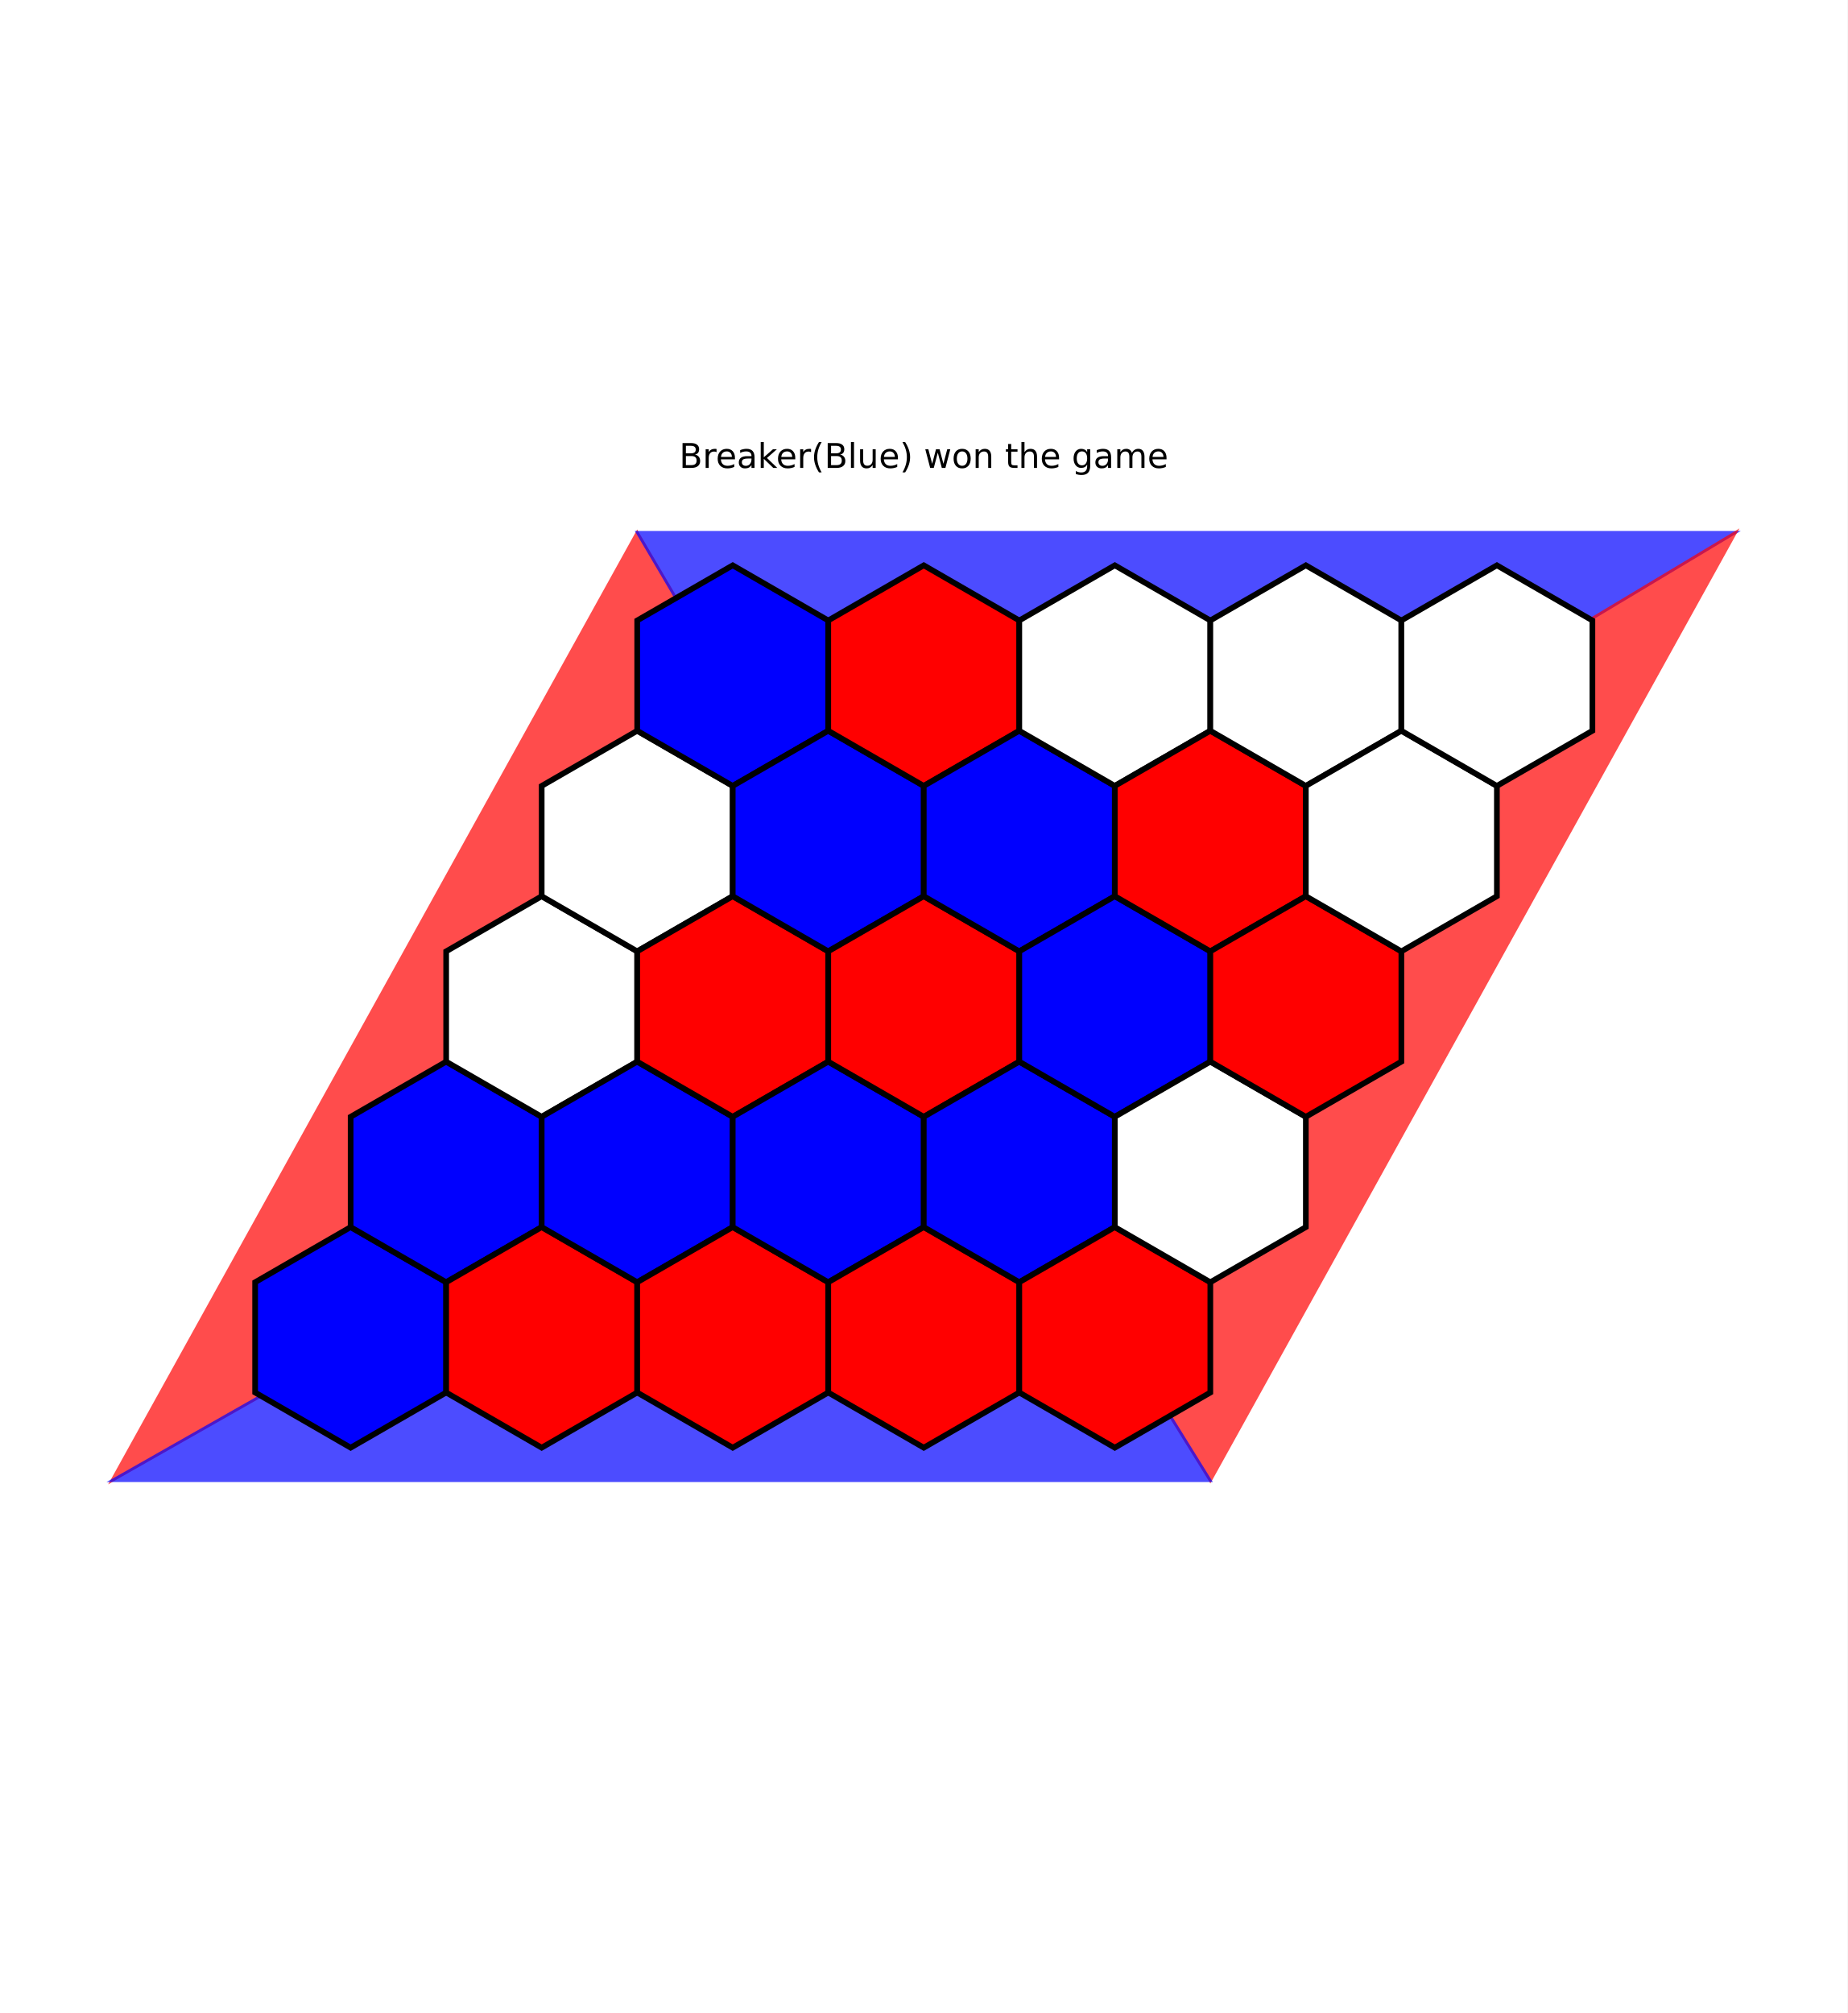
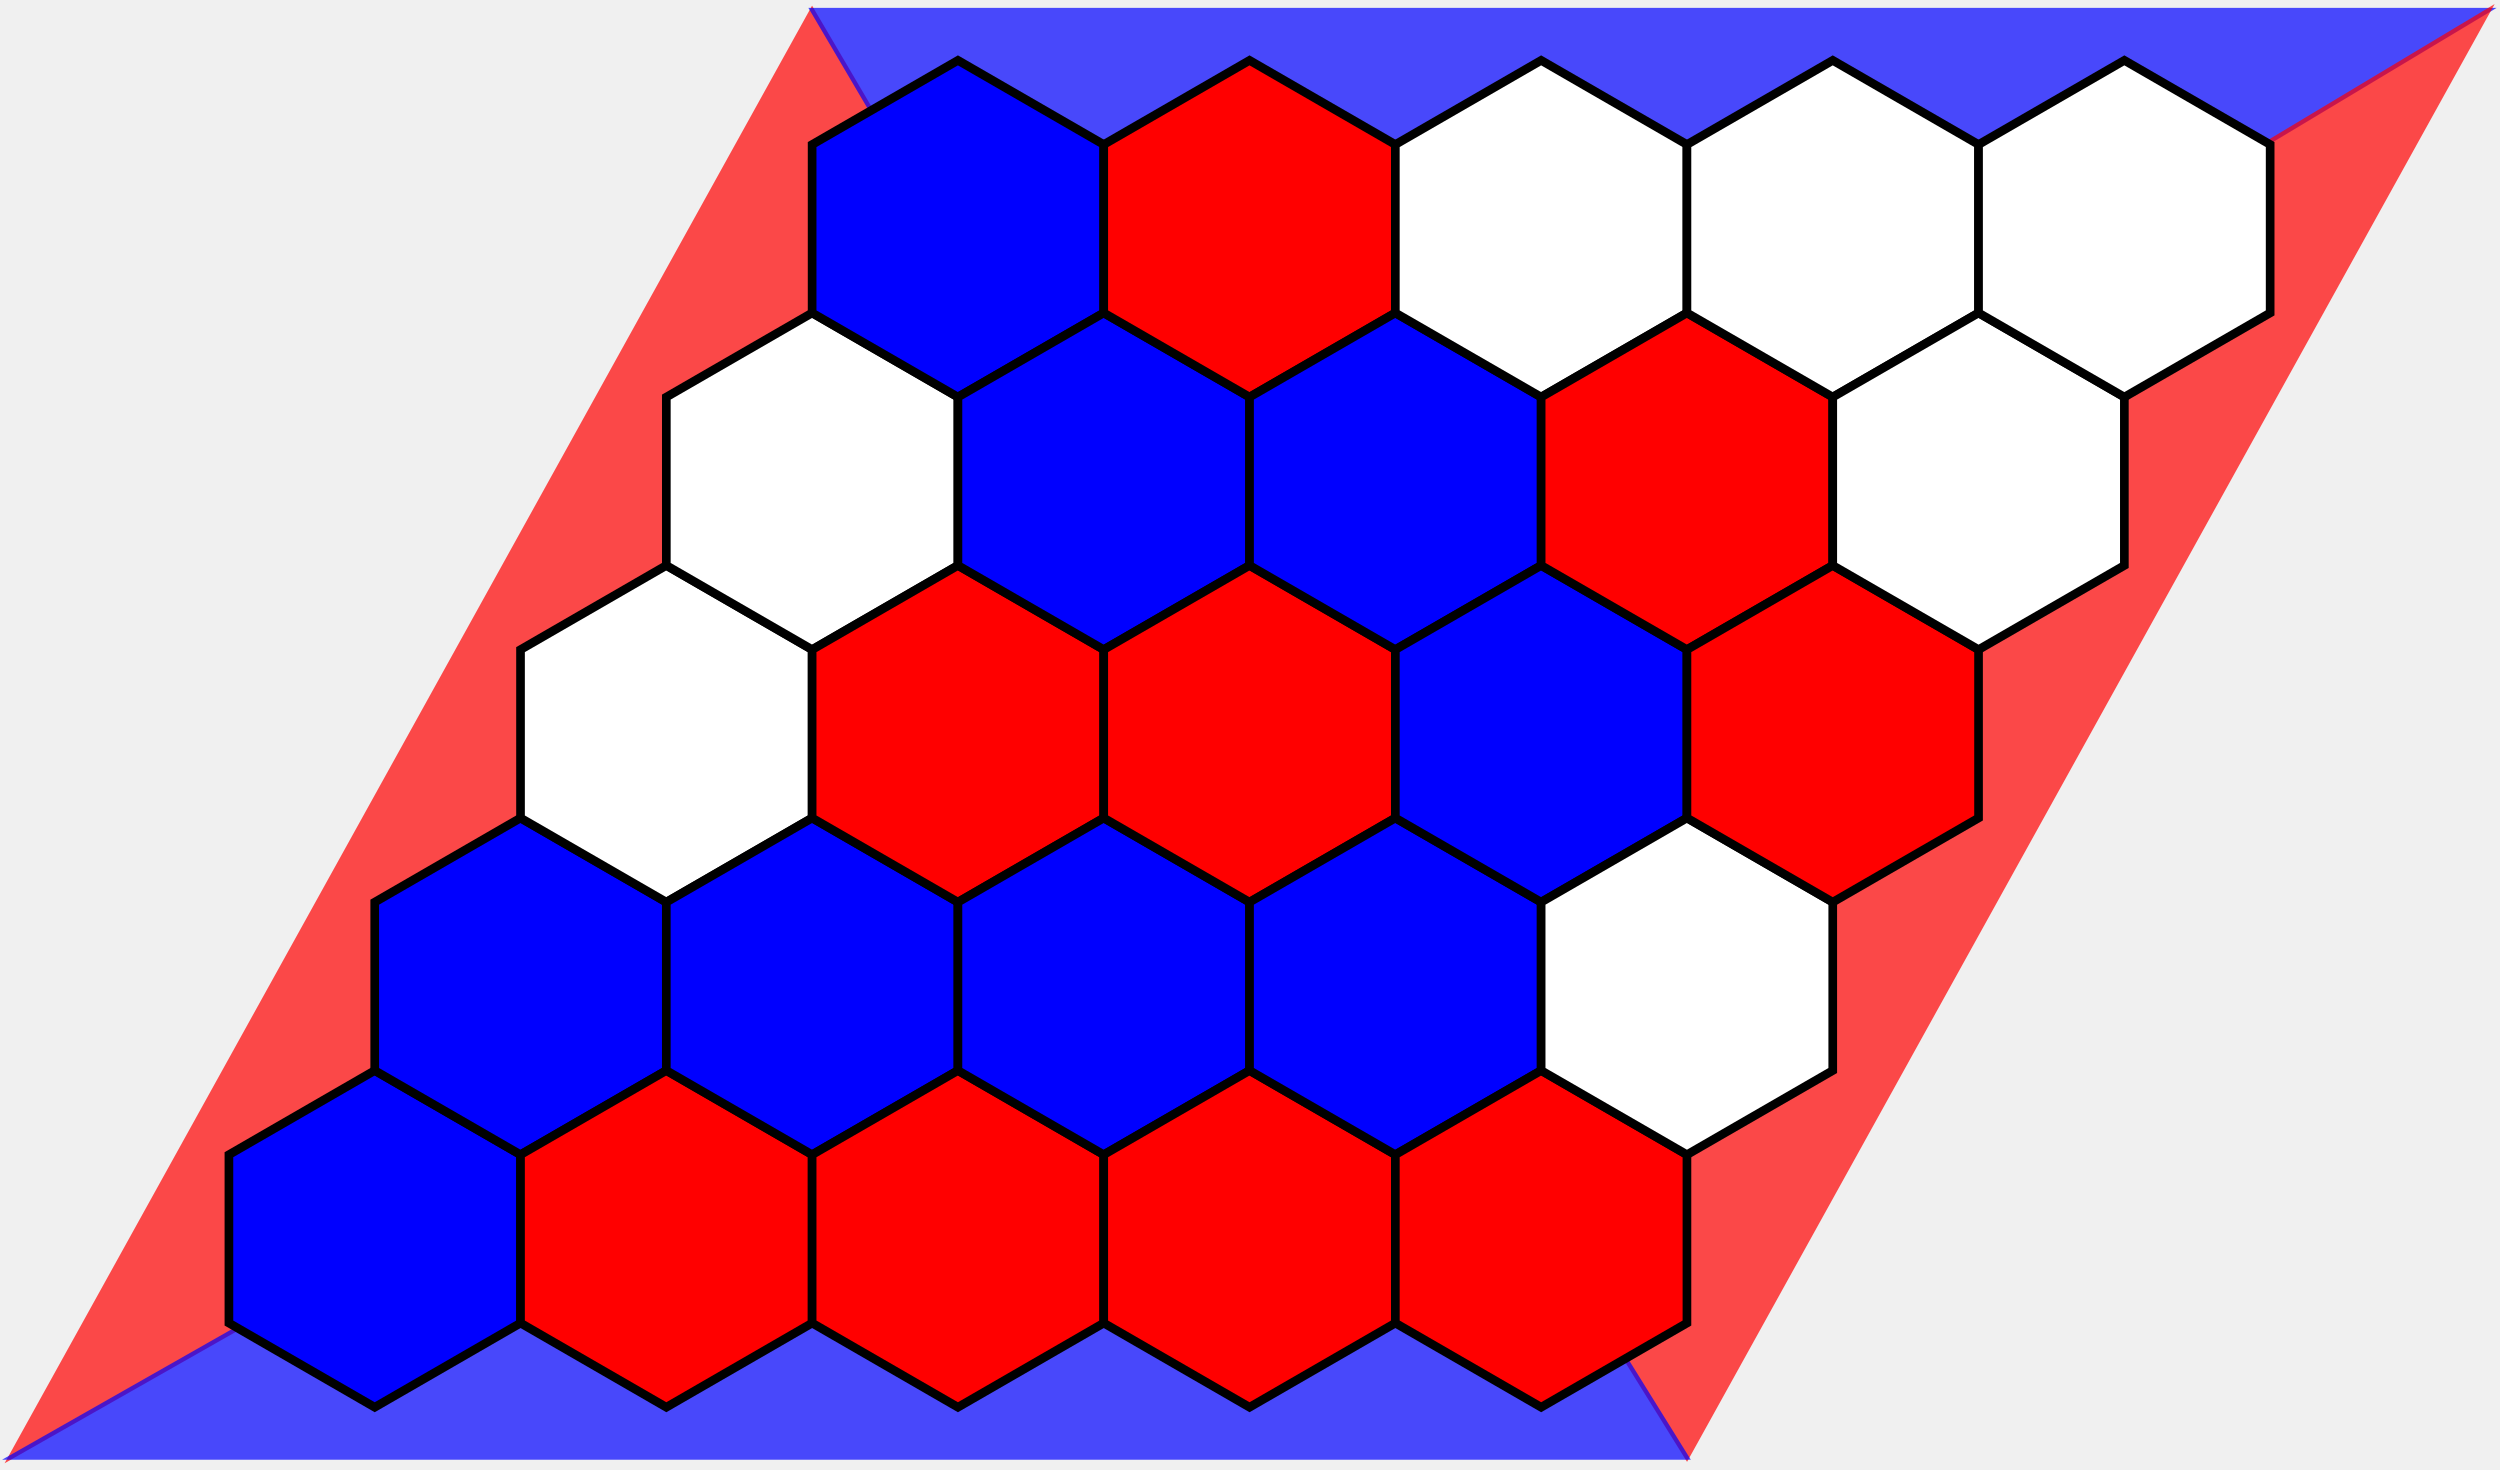
- <svg xmlns="http://www.w3.org/2000/svg" xmlns:xlink="http://www.w3.org/1999/xlink" width="650.88pt" height="709.2pt" viewBox="0 0 650.88 709.2" version="1.1">
-   <defs>
-     <style type="text/css">*{stroke-linejoin: round; stroke-linecap: butt}</style>
+ <svg xmlns="http://www.w3.org/2000/svg" width="577pt" height="339.2pt" viewBox="0 0 577 339.2" version="1.1" id="svg623">
+   <defs id="defs450">
+     <style type="text/css" id="style448">*{stroke-linejoin: round; stroke-linecap: butt}</style>
  </defs>
-   <g id="figure_1">
-     <g id="patch_1">
-       <path d="M 0 709.2  L 650.88 709.2  L 650.88 0  L 0 0  z " style="fill: #ffffff" />
+   <g id="g1225" transform="translate(-37.04776,-185.2388)">
+     <g id="patch_2">
+       <path d="M 325.44,359.108 39.404,521.649 224.486,187.551 Z" clip-path="url(#pee9c3545ce)" style="opacity:0.7;fill:#ff0000;stroke:#ff0000;stroke-linejoin:miter" id="path455" />
    </g>
-     <g id="axes_1">
-       <g id="patch_2">
-         <path d="M 325.44 359.108  L 39.404 521.649  L 224.486 187.551  z " clip-path="url(#pee9c3545ce)" style="fill: #ff0000; opacity: 0.7; stroke: #ff0000; stroke-linejoin: miter" />
-       </g>
-       <g id="patch_3">
-         <path d="M 325.44 359.108  L 611.476 187.551  L 224.486 187.551  z " clip-path="url(#pee9c3545ce)" style="fill: #0000ff; opacity: 0.7; stroke: #0000ff; stroke-linejoin: miter" />
-       </g>
-       <g id="patch_4">
-         <path d="M 325.44 359.108  L 611.476 187.551  L 426.394 521.649  z " clip-path="url(#pee9c3545ce)" style="fill: #ff0000; opacity: 0.7; stroke: #ff0000; stroke-linejoin: miter" />
-       </g>
-       <g id="patch_5">
-         <path d="M 325.44 359.108  L 39.404 521.649  L 426.394 521.649  z " clip-path="url(#pee9c3545ce)" style="fill: #0000ff; opacity: 0.7; stroke: #0000ff; stroke-linejoin: miter" />
-       </g>
-       <g id="patch_6">
-         <path d="M 123.532 432.314  L 89.881 451.743  L 89.881 490.6  L 123.532 510.029  L 157.183 490.6  L 157.183 451.743  z " clip-path="url(#pee9c3545ce)" style="fill: #0000ff; stroke: #000000; stroke-width: 2; stroke-linejoin: miter" />
-       </g>
-       <g id="patch_7">
-         <path d="M 157.183 374.029  L 123.532 393.457  L 123.532 432.314  L 157.183 451.743  L 190.835 432.314  L 190.835 393.457  z " clip-path="url(#pee9c3545ce)" style="fill: #0000ff; stroke: #000000; stroke-width: 2; stroke-linejoin: miter" />
-       </g>
-       <g id="patch_8">
-         <path d="M 190.835 315.743  L 157.183 335.171  L 157.183 374.029  L 190.835 393.457  L 224.486 374.029  L 224.486 335.171  z " clip-path="url(#pee9c3545ce)" style="fill: #ffffff; stroke: #000000; stroke-width: 2; stroke-linejoin: miter" />
-       </g>
-       <g id="patch_9">
-         <path d="M 224.486 257.457  L 190.835 276.886  L 190.835 315.743  L 224.486 335.171  L 258.137 315.743  L 258.137 276.886  z " clip-path="url(#pee9c3545ce)" style="fill: #ffffff; stroke: #000000; stroke-width: 2; stroke-linejoin: miter" />
-       </g>
-       <g id="patch_10">
-         <path d="M 258.137 199.171  L 224.486 218.6  L 224.486 257.457  L 258.137 276.886  L 291.789 257.457  L 291.789 218.6  z " clip-path="url(#pee9c3545ce)" style="fill: #0000ff; stroke: #000000; stroke-width: 2; stroke-linejoin: miter" />
-       </g>
-       <g id="patch_11">
-         <path d="M 190.835 432.314  L 157.183 451.743  L 157.183 490.6  L 190.835 510.029  L 224.486 490.6  L 224.486 451.743  z " clip-path="url(#pee9c3545ce)" style="fill: #ff0000; stroke: #000000; stroke-width: 2; stroke-linejoin: miter" />
-       </g>
-       <g id="patch_12">
-         <path d="M 224.486 374.029  L 190.835 393.457  L 190.835 432.314  L 224.486 451.743  L 258.137 432.314  L 258.137 393.457  z " clip-path="url(#pee9c3545ce)" style="fill: #0000ff; stroke: #000000; stroke-width: 2; stroke-linejoin: miter" />
-       </g>
-       <g id="patch_13">
-         <path d="M 258.137 315.743  L 224.486 335.171  L 224.486 374.029  L 258.137 393.457  L 291.789 374.029  L 291.789 335.171  z " clip-path="url(#pee9c3545ce)" style="fill: #ff0000; stroke: #000000; stroke-width: 2; stroke-linejoin: miter" />
-       </g>
-       <g id="patch_14">
-         <path d="M 291.789 257.457  L 258.137 276.886  L 258.137 315.743  L 291.789 335.171  L 325.44 315.743  L 325.44 276.886  z " clip-path="url(#pee9c3545ce)" style="fill: #0000ff; stroke: #000000; stroke-width: 2; stroke-linejoin: miter" />
-       </g>
-       <g id="patch_15">
-         <path d="M 325.44 199.171  L 291.789 218.6  L 291.789 257.457  L 325.44 276.886  L 359.091 257.457  L 359.091 218.6  z " clip-path="url(#pee9c3545ce)" style="fill: #ff0000; stroke: #000000; stroke-width: 2; stroke-linejoin: miter" />
-       </g>
-       <g id="patch_16">
-         <path d="M 258.137 432.314  L 224.486 451.743  L 224.486 490.6  L 258.137 510.029  L 291.789 490.6  L 291.789 451.743  z " clip-path="url(#pee9c3545ce)" style="fill: #ff0000; stroke: #000000; stroke-width: 2; stroke-linejoin: miter" />
-       </g>
-       <g id="patch_17">
-         <path d="M 291.789 374.029  L 258.137 393.457  L 258.137 432.314  L 291.789 451.743  L 325.44 432.314  L 325.44 393.457  z " clip-path="url(#pee9c3545ce)" style="fill: #0000ff; stroke: #000000; stroke-width: 2; stroke-linejoin: miter" />
-       </g>
-       <g id="patch_18">
-         <path d="M 325.44 315.743  L 291.789 335.171  L 291.789 374.029  L 325.44 393.457  L 359.091 374.029  L 359.091 335.171  z " clip-path="url(#pee9c3545ce)" style="fill: #ff0000; stroke: #000000; stroke-width: 2; stroke-linejoin: miter" />
-       </g>
-       <g id="patch_19">
-         <path d="M 359.091 257.457  L 325.44 276.886  L 325.44 315.743  L 359.091 335.171  L 392.743 315.743  L 392.743 276.886  z " clip-path="url(#pee9c3545ce)" style="fill: #0000ff; stroke: #000000; stroke-width: 2; stroke-linejoin: miter" />
-       </g>
-       <g id="patch_20">
-         <path d="M 392.743 199.171  L 359.091 218.6  L 359.091 257.457  L 392.743 276.886  L 426.394 257.457  L 426.394 218.6  z " clip-path="url(#pee9c3545ce)" style="fill: #ffffff; stroke: #000000; stroke-width: 2; stroke-linejoin: miter" />
-       </g>
-       <g id="patch_21">
-         <path d="M 325.44 432.314  L 291.789 451.743  L 291.789 490.6  L 325.44 510.029  L 359.091 490.6  L 359.091 451.743  z " clip-path="url(#pee9c3545ce)" style="fill: #ff0000; stroke: #000000; stroke-width: 2; stroke-linejoin: miter" />
-       </g>
-       <g id="patch_22">
-         <path d="M 359.091 374.029  L 325.44 393.457  L 325.44 432.314  L 359.091 451.743  L 392.743 432.314  L 392.743 393.457  z " clip-path="url(#pee9c3545ce)" style="fill: #0000ff; stroke: #000000; stroke-width: 2; stroke-linejoin: miter" />
-       </g>
-       <g id="patch_23">
-         <path d="M 392.743 315.743  L 359.091 335.171  L 359.091 374.029  L 392.743 393.457  L 426.394 374.029  L 426.394 335.171  z " clip-path="url(#pee9c3545ce)" style="fill: #0000ff; stroke: #000000; stroke-width: 2; stroke-linejoin: miter" />
-       </g>
-       <g id="patch_24">
-         <path d="M 426.394 257.457  L 392.743 276.886  L 392.743 315.743  L 426.394 335.171  L 460.045 315.743  L 460.045 276.886  z " clip-path="url(#pee9c3545ce)" style="fill: #ff0000; stroke: #000000; stroke-width: 2; stroke-linejoin: miter" />
-       </g>
-       <g id="patch_25">
-         <path d="M 460.045 199.171  L 426.394 218.6  L 426.394 257.457  L 460.045 276.886  L 493.697 257.457  L 493.697 218.6  z " clip-path="url(#pee9c3545ce)" style="fill: #ffffff; stroke: #000000; stroke-width: 2; stroke-linejoin: miter" />
-       </g>
-       <g id="patch_26">
-         <path d="M 392.743 432.314  L 359.091 451.743  L 359.091 490.6  L 392.743 510.029  L 426.394 490.6  L 426.394 451.743  z " clip-path="url(#pee9c3545ce)" style="fill: #ff0000; stroke: #000000; stroke-width: 2; stroke-linejoin: miter" />
-       </g>
-       <g id="patch_27">
-         <path d="M 426.394 374.029  L 392.743 393.457  L 392.743 432.314  L 426.394 451.743  L 460.045 432.314  L 460.045 393.457  z " clip-path="url(#pee9c3545ce)" style="fill: #ffffff; stroke: #000000; stroke-width: 2; stroke-linejoin: miter" />
-       </g>
-       <g id="patch_28">
-         <path d="M 460.045 315.743  L 426.394 335.171  L 426.394 374.029  L 460.045 393.457  L 493.697 374.029  L 493.697 335.171  z " clip-path="url(#pee9c3545ce)" style="fill: #ff0000; stroke: #000000; stroke-width: 2; stroke-linejoin: miter" />
-       </g>
-       <g id="patch_29">
-         <path d="M 493.697 257.457  L 460.045 276.886  L 460.045 315.743  L 493.697 335.171  L 527.348 315.743  L 527.348 276.886  z " clip-path="url(#pee9c3545ce)" style="fill: #ffffff; stroke: #000000; stroke-width: 2; stroke-linejoin: miter" />
-       </g>
-       <g id="patch_30">
-         <path d="M 527.348 199.171  L 493.697 218.6  L 493.697 257.457  L 527.348 276.886  L 560.999 257.457  L 560.999 218.6  z " clip-path="url(#pee9c3545ce)" style="fill: #ffffff; stroke: #000000; stroke-width: 2; stroke-linejoin: miter" />
-       </g>
-       <g id="text_1">
-         <g transform="translate(239.2781 164.8465)scale(0.12 -0.12)">
-           <defs>
-             <path id="DejaVuSans-42" d="M 1259 2228  L 1259 519  L 2272 519  Q 2781 519 3026 730  Q 3272 941 3272 1375  Q 3272 1813 3026 2020  Q 2781 2228 2272 2228  L 1259 2228  z M 1259 4147  L 1259 2741  L 2194 2741  Q 2656 2741 2882 2914  Q 3109 3088 3109 3444  Q 3109 3797 2882 3972  Q 2656 4147 2194 4147  L 1259 4147  z M 628 4666  L 2241 4666  Q 2963 4666 3353 4366  Q 3744 4066 3744 3513  Q 3744 3084 3544 2831  Q 3344 2578 2956 2516  Q 3422 2416 3680 2098  Q 3938 1781 3938 1306  Q 3938 681 3513 340  Q 3088 0 2303 0  L 628 0  L 628 4666  z " transform="scale(0.015625)" />
-             <path id="DejaVuSans-72" d="M 2631 2963  Q 2534 3019 2420 3045  Q 2306 3072 2169 3072  Q 1681 3072 1420 2755  Q 1159 2438 1159 1844  L 1159 0  L 581 0  L 581 3500  L 1159 3500  L 1159 2956  Q 1341 3275 1631 3429  Q 1922 3584 2338 3584  Q 2397 3584 2469 3576  Q 2541 3569 2628 3553  L 2631 2963  z " transform="scale(0.015625)" />
-             <path id="DejaVuSans-65" d="M 3597 1894  L 3597 1613  L 953 1613  Q 991 1019 1311 708  Q 1631 397 2203 397  Q 2534 397 2845 478  Q 3156 559 3463 722  L 3463 178  Q 3153 47 2828 -22  Q 2503 -91 2169 -91  Q 1331 -91 842 396  Q 353 884 353 1716  Q 353 2575 817 3079  Q 1281 3584 2069 3584  Q 2775 3584 3186 3129  Q 3597 2675 3597 1894  z M 3022 2063  Q 3016 2534 2758 2815  Q 2500 3097 2075 3097  Q 1594 3097 1305 2825  Q 1016 2553 972 2059  L 3022 2063  z " transform="scale(0.015625)" />
-             <path id="DejaVuSans-61" d="M 2194 1759  Q 1497 1759 1228 1600  Q 959 1441 959 1056  Q 959 750 1161 570  Q 1363 391 1709 391  Q 2188 391 2477 730  Q 2766 1069 2766 1631  L 2766 1759  L 2194 1759  z M 3341 1997  L 3341 0  L 2766 0  L 2766 531  Q 2569 213 2275 61  Q 1981 -91 1556 -91  Q 1019 -91 701 211  Q 384 513 384 1019  Q 384 1609 779 1909  Q 1175 2209 1959 2209  L 2766 2209  L 2766 2266  Q 2766 2663 2505 2880  Q 2244 3097 1772 3097  Q 1472 3097 1187 3025  Q 903 2953 641 2809  L 641 3341  Q 956 3463 1253 3523  Q 1550 3584 1831 3584  Q 2591 3584 2966 3190  Q 3341 2797 3341 1997  z " transform="scale(0.015625)" />
-             <path id="DejaVuSans-6b" d="M 581 4863  L 1159 4863  L 1159 1991  L 2875 3500  L 3609 3500  L 1753 1863  L 3688 0  L 2938 0  L 1159 1709  L 1159 0  L 581 0  L 581 4863  z " transform="scale(0.015625)" />
-             <path id="DejaVuSans-28" d="M 1984 4856  Q 1566 4138 1362 3434  Q 1159 2731 1159 2009  Q 1159 1288 1364 580  Q 1569 -128 1984 -844  L 1484 -844  Q 1016 -109 783 600  Q 550 1309 550 2009  Q 550 2706 781 3412  Q 1013 4119 1484 4856  L 1984 4856  z " transform="scale(0.015625)" />
-             <path id="DejaVuSans-6c" d="M 603 4863  L 1178 4863  L 1178 0  L 603 0  L 603 4863  z " transform="scale(0.015625)" />
-             <path id="DejaVuSans-75" d="M 544 1381  L 544 3500  L 1119 3500  L 1119 1403  Q 1119 906 1312 657  Q 1506 409 1894 409  Q 2359 409 2629 706  Q 2900 1003 2900 1516  L 2900 3500  L 3475 3500  L 3475 0  L 2900 0  L 2900 538  Q 2691 219 2414 64  Q 2138 -91 1772 -91  Q 1169 -91 856 284  Q 544 659 544 1381  z M 1991 3584  L 1991 3584  z " transform="scale(0.015625)" />
-             <path id="DejaVuSans-29" d="M 513 4856  L 1013 4856  Q 1481 4119 1714 3412  Q 1947 2706 1947 2009  Q 1947 1309 1714 600  Q 1481 -109 1013 -844  L 513 -844  Q 928 -128 1133 580  Q 1338 1288 1338 2009  Q 1338 2731 1133 3434  Q 928 4138 513 4856  z " transform="scale(0.015625)" />
-             <path id="DejaVuSans-20" transform="scale(0.015625)" />
-             <path id="DejaVuSans-77" d="M 269 3500  L 844 3500  L 1563 769  L 2278 3500  L 2956 3500  L 3675 769  L 4391 3500  L 4966 3500  L 4050 0  L 3372 0  L 2619 2869  L 1863 0  L 1184 0  L 269 3500  z " transform="scale(0.015625)" />
-             <path id="DejaVuSans-6f" d="M 1959 3097  Q 1497 3097 1228 2736  Q 959 2375 959 1747  Q 959 1119 1226 758  Q 1494 397 1959 397  Q 2419 397 2687 759  Q 2956 1122 2956 1747  Q 2956 2369 2687 2733  Q 2419 3097 1959 3097  z M 1959 3584  Q 2709 3584 3137 3096  Q 3566 2609 3566 1747  Q 3566 888 3137 398  Q 2709 -91 1959 -91  Q 1206 -91 779 398  Q 353 888 353 1747  Q 353 2609 779 3096  Q 1206 3584 1959 3584  z " transform="scale(0.015625)" />
-             <path id="DejaVuSans-6e" d="M 3513 2113  L 3513 0  L 2938 0  L 2938 2094  Q 2938 2591 2744 2837  Q 2550 3084 2163 3084  Q 1697 3084 1428 2787  Q 1159 2491 1159 1978  L 1159 0  L 581 0  L 581 3500  L 1159 3500  L 1159 2956  Q 1366 3272 1645 3428  Q 1925 3584 2291 3584  Q 2894 3584 3203 3211  Q 3513 2838 3513 2113  z " transform="scale(0.015625)" />
-             <path id="DejaVuSans-74" d="M 1172 4494  L 1172 3500  L 2356 3500  L 2356 3053  L 1172 3053  L 1172 1153  Q 1172 725 1289 603  Q 1406 481 1766 481  L 2356 481  L 2356 0  L 1766 0  Q 1100 0 847 248  Q 594 497 594 1153  L 594 3053  L 172 3053  L 172 3500  L 594 3500  L 594 4494  L 1172 4494  z " transform="scale(0.015625)" />
-             <path id="DejaVuSans-68" d="M 3513 2113  L 3513 0  L 2938 0  L 2938 2094  Q 2938 2591 2744 2837  Q 2550 3084 2163 3084  Q 1697 3084 1428 2787  Q 1159 2491 1159 1978  L 1159 0  L 581 0  L 581 4863  L 1159 4863  L 1159 2956  Q 1366 3272 1645 3428  Q 1925 3584 2291 3584  Q 2894 3584 3203 3211  Q 3513 2838 3513 2113  z " transform="scale(0.015625)" />
-             <path id="DejaVuSans-67" d="M 2906 1791  Q 2906 2416 2648 2759  Q 2391 3103 1925 3103  Q 1463 3103 1205 2759  Q 947 2416 947 1791  Q 947 1169 1205 825  Q 1463 481 1925 481  Q 2391 481 2648 825  Q 2906 1169 2906 1791  z M 3481 434  Q 3481 -459 3084 -895  Q 2688 -1331 1869 -1331  Q 1566 -1331 1297 -1286  Q 1028 -1241 775 -1147  L 775 -588  Q 1028 -725 1275 -790  Q 1522 -856 1778 -856  Q 2344 -856 2625 -561  Q 2906 -266 2906 331  L 2906 616  Q 2728 306 2450 153  Q 2172 0 1784 0  Q 1141 0 747 490  Q 353 981 353 1791  Q 353 2603 747 3093  Q 1141 3584 1784 3584  Q 2172 3584 2450 3431  Q 2728 3278 2906 2969  L 2906 3500  L 3481 3500  L 3481 434  z " transform="scale(0.015625)" />
-             <path id="DejaVuSans-6d" d="M 3328 2828  Q 3544 3216 3844 3400  Q 4144 3584 4550 3584  Q 5097 3584 5394 3201  Q 5691 2819 5691 2113  L 5691 0  L 5113 0  L 5113 2094  Q 5113 2597 4934 2840  Q 4756 3084 4391 3084  Q 3944 3084 3684 2787  Q 3425 2491 3425 1978  L 3425 0  L 2847 0  L 2847 2094  Q 2847 2600 2669 2842  Q 2491 3084 2119 3084  Q 1678 3084 1418 2786  Q 1159 2488 1159 1978  L 1159 0  L 581 0  L 581 3500  L 1159 3500  L 1159 2956  Q 1356 3278 1631 3431  Q 1906 3584 2284 3584  Q 2666 3584 2933 3390  Q 3200 3197 3328 2828  z " transform="scale(0.015625)" />
-           </defs>
-           <use xlink:href="#DejaVuSans-42" />
-           <use xlink:href="#DejaVuSans-72" x="68.604" />
-           <use xlink:href="#DejaVuSans-65" x="107.467" />
-           <use xlink:href="#DejaVuSans-61" x="168.99" />
-           <use xlink:href="#DejaVuSans-6b" x="230.27" />
-           <use xlink:href="#DejaVuSans-65" x="284.555" />
-           <use xlink:href="#DejaVuSans-72" x="346.078" />
-           <use xlink:href="#DejaVuSans-28" x="387.191" />
-           <use xlink:href="#DejaVuSans-42" x="426.205" />
-           <use xlink:href="#DejaVuSans-6c" x="494.809" />
-           <use xlink:href="#DejaVuSans-75" x="522.592" />
-           <use xlink:href="#DejaVuSans-65" x="585.971" />
-           <use xlink:href="#DejaVuSans-29" x="647.494" />
-           <use xlink:href="#DejaVuSans-20" x="686.508" />
-           <use xlink:href="#DejaVuSans-77" x="718.295" />
-           <use xlink:href="#DejaVuSans-6f" x="800.082" />
-           <use xlink:href="#DejaVuSans-6e" x="861.264" />
-           <use xlink:href="#DejaVuSans-20" x="924.643" />
-           <use xlink:href="#DejaVuSans-74" x="956.43" />
-           <use xlink:href="#DejaVuSans-68" x="995.639" />
-           <use xlink:href="#DejaVuSans-65" x="1059.018" />
-           <use xlink:href="#DejaVuSans-20" x="1120.541" />
-           <use xlink:href="#DejaVuSans-67" x="1152.328" />
-           <use xlink:href="#DejaVuSans-61" x="1215.805" />
-           <use xlink:href="#DejaVuSans-6d" x="1277.084" />
-           <use xlink:href="#DejaVuSans-65" x="1374.496" />
-         </g>
-       </g>
+     <g id="patch_3">
+       <path d="M 325.44,359.108 611.476,187.551 H 224.486 Z" clip-path="url(#pee9c3545ce)" style="opacity:0.7;fill:#0000ff;stroke:#0000ff;stroke-linejoin:miter" id="path458" />
+     </g>
+     <g id="patch_4">
+       <path d="M 325.44,359.108 611.476,187.551 426.394,521.649 Z" clip-path="url(#pee9c3545ce)" style="opacity:0.7;fill:#ff0000;stroke:#ff0000;stroke-linejoin:miter" id="path461" />
+     </g>
+     <g id="patch_5">
+       <path d="M 325.44,359.108 39.404,521.649 H 426.394 Z" clip-path="url(#pee9c3545ce)" style="opacity:0.7;fill:#0000ff;stroke:#0000ff;stroke-linejoin:miter" id="path464" />
+     </g>
+     <g id="patch_6">
+       <path d="m 123.532,432.314 -33.651,19.429 v 38.857 l 33.651,19.429 33.651,-19.429 v -38.857 z" clip-path="url(#pee9c3545ce)" style="fill:#0000ff;stroke:#000000;stroke-width:2;stroke-linejoin:miter" id="path467" />
+     </g>
+     <g id="patch_7">
+       <path d="m 157.183,374.029 -33.651,19.429 v 38.857 l 33.651,19.429 33.651,-19.429 v -38.857 z" clip-path="url(#pee9c3545ce)" style="fill:#0000ff;stroke:#000000;stroke-width:2;stroke-linejoin:miter" id="path470" />
+     </g>
+     <g id="patch_8">
+       <path d="m 190.835,315.743 -33.651,19.429 v 38.857 l 33.651,19.429 33.651,-19.429 v -38.857 z" clip-path="url(#pee9c3545ce)" style="fill:#ffffff;stroke:#000000;stroke-width:2;stroke-linejoin:miter" id="path473" />
+     </g>
+     <g id="patch_9">
+       <path d="m 224.486,257.457 -33.651,19.429 v 38.857 l 33.651,19.429 33.651,-19.429 v -38.857 z" clip-path="url(#pee9c3545ce)" style="fill:#ffffff;stroke:#000000;stroke-width:2;stroke-linejoin:miter" id="path476" />
+     </g>
+     <g id="patch_10">
+       <path d="m 258.137,199.171 -33.651,19.429 v 38.857 l 33.651,19.429 33.651,-19.429 v -38.857 z" clip-path="url(#pee9c3545ce)" style="fill:#0000ff;stroke:#000000;stroke-width:2;stroke-linejoin:miter" id="path479" />
+     </g>
+     <g id="patch_11">
+       <path d="m 190.835,432.314 -33.651,19.429 v 38.857 l 33.651,19.429 33.651,-19.429 v -38.857 z" clip-path="url(#pee9c3545ce)" style="fill:#ff0000;stroke:#000000;stroke-width:2;stroke-linejoin:miter" id="path482" />
+     </g>
+     <g id="patch_12">
+       <path d="m 224.486,374.029 -33.651,19.429 v 38.857 l 33.651,19.429 33.651,-19.429 v -38.857 z" clip-path="url(#pee9c3545ce)" style="fill:#0000ff;stroke:#000000;stroke-width:2;stroke-linejoin:miter" id="path485" />
+     </g>
+     <g id="patch_13">
+       <path d="m 258.137,315.743 -33.651,19.429 v 38.857 l 33.651,19.429 33.651,-19.429 v -38.857 z" clip-path="url(#pee9c3545ce)" style="fill:#ff0000;stroke:#000000;stroke-width:2;stroke-linejoin:miter" id="path488" />
+     </g>
+     <g id="patch_14">
+       <path d="m 291.789,257.457 -33.651,19.429 v 38.857 l 33.651,19.429 33.651,-19.429 v -38.857 z" clip-path="url(#pee9c3545ce)" style="fill:#0000ff;stroke:#000000;stroke-width:2;stroke-linejoin:miter" id="path491" />
+     </g>
+     <g id="patch_15">
+       <path d="m 325.44,199.171 -33.651,19.429 v 38.857 l 33.651,19.429 33.651,-19.429 v -38.857 z" clip-path="url(#pee9c3545ce)" style="fill:#ff0000;stroke:#000000;stroke-width:2;stroke-linejoin:miter" id="path494" />
+     </g>
+     <g id="patch_16">
+       <path d="m 258.137,432.314 -33.651,19.429 v 38.857 l 33.651,19.429 33.651,-19.429 v -38.857 z" clip-path="url(#pee9c3545ce)" style="fill:#ff0000;stroke:#000000;stroke-width:2;stroke-linejoin:miter" id="path497" />
+     </g>
+     <g id="patch_17">
+       <path d="m 291.789,374.029 -33.651,19.429 v 38.857 l 33.651,19.429 33.651,-19.429 v -38.857 z" clip-path="url(#pee9c3545ce)" style="fill:#0000ff;stroke:#000000;stroke-width:2;stroke-linejoin:miter" id="path500" />
+     </g>
+     <g id="patch_18">
+       <path d="m 325.44,315.743 -33.651,19.429 v 38.857 l 33.651,19.429 33.651,-19.429 v -38.857 z" clip-path="url(#pee9c3545ce)" style="fill:#ff0000;stroke:#000000;stroke-width:2;stroke-linejoin:miter" id="path503" />
+     </g>
+     <g id="patch_19">
+       <path d="M 359.091,257.457 325.44,276.886 v 38.857 l 33.651,19.429 33.651,-19.429 v -38.857 z" clip-path="url(#pee9c3545ce)" style="fill:#0000ff;stroke:#000000;stroke-width:2;stroke-linejoin:miter" id="path506" />
+     </g>
+     <g id="patch_20">
+       <path d="m 392.743,199.171 -33.651,19.429 v 38.857 l 33.651,19.429 33.651,-19.429 v -38.857 z" clip-path="url(#pee9c3545ce)" style="fill:#ffffff;stroke:#000000;stroke-width:2;stroke-linejoin:miter" id="path509" />
+     </g>
+     <g id="patch_21">
+       <path d="m 325.44,432.314 -33.651,19.429 v 38.857 l 33.651,19.429 33.651,-19.429 v -38.857 z" clip-path="url(#pee9c3545ce)" style="fill:#ff0000;stroke:#000000;stroke-width:2;stroke-linejoin:miter" id="path512" />
+     </g>
+     <g id="patch_22">
+       <path d="M 359.091,374.029 325.44,393.457 v 38.857 l 33.651,19.429 33.651,-19.429 v -38.857 z" clip-path="url(#pee9c3545ce)" style="fill:#0000ff;stroke:#000000;stroke-width:2;stroke-linejoin:miter" id="path515" />
+     </g>
+     <g id="patch_23">
+       <path d="m 392.743,315.743 -33.651,19.429 v 38.857 l 33.651,19.429 33.651,-19.429 v -38.857 z" clip-path="url(#pee9c3545ce)" style="fill:#0000ff;stroke:#000000;stroke-width:2;stroke-linejoin:miter" id="path518" />
+     </g>
+     <g id="patch_24">
+       <path d="m 426.394,257.457 -33.651,19.429 v 38.857 l 33.651,19.429 33.651,-19.429 v -38.857 z" clip-path="url(#pee9c3545ce)" style="fill:#ff0000;stroke:#000000;stroke-width:2;stroke-linejoin:miter" id="path521" />
+     </g>
+     <g id="patch_25">
+       <path d="m 460.045,199.171 -33.651,19.429 v 38.857 l 33.651,19.429 33.651,-19.429 v -38.857 z" clip-path="url(#pee9c3545ce)" style="fill:#ffffff;stroke:#000000;stroke-width:2;stroke-linejoin:miter" id="path524" />
+     </g>
+     <g id="patch_26">
+       <path d="m 392.743,432.314 -33.651,19.429 v 38.857 l 33.651,19.429 33.651,-19.429 v -38.857 z" clip-path="url(#pee9c3545ce)" style="fill:#ff0000;stroke:#000000;stroke-width:2;stroke-linejoin:miter" id="path527" />
+     </g>
+     <g id="patch_27">
+       <path d="m 426.394,374.029 -33.651,19.429 v 38.857 l 33.651,19.429 33.651,-19.429 v -38.857 z" clip-path="url(#pee9c3545ce)" style="fill:#ffffff;stroke:#000000;stroke-width:2;stroke-linejoin:miter" id="path530" />
+     </g>
+     <g id="patch_28">
+       <path d="m 460.045,315.743 -33.651,19.429 v 38.857 l 33.651,19.429 33.651,-19.429 v -38.857 z" clip-path="url(#pee9c3545ce)" style="fill:#ff0000;stroke:#000000;stroke-width:2;stroke-linejoin:miter" id="path533" />
+     </g>
+     <g id="patch_29">
+       <path d="m 493.697,257.457 -33.651,19.429 v 38.857 l 33.651,19.429 33.651,-19.429 v -38.857 z" clip-path="url(#pee9c3545ce)" style="fill:#ffffff;stroke:#000000;stroke-width:2;stroke-linejoin:miter" id="path536" />
+     </g>
+     <g id="patch_30">
+       <path d="m 527.348,199.171 -33.651,19.429 v 38.857 l 33.651,19.429 33.651,-19.429 v -38.857 z" clip-path="url(#pee9c3545ce)" style="fill:#ffffff;stroke:#000000;stroke-width:2;stroke-linejoin:miter" id="path539" />
    </g>
  </g>
-   <defs>
+   <defs id="defs621">
    <clipPath id="pee9c3545ce">
-       <rect x="10.8" y="170.846" width="629.28" height="367.507" />
+       <rect x="10.8" y="170.846" width="629.28" height="367.507" id="rect618" />
    </clipPath>
  </defs>
</svg>
